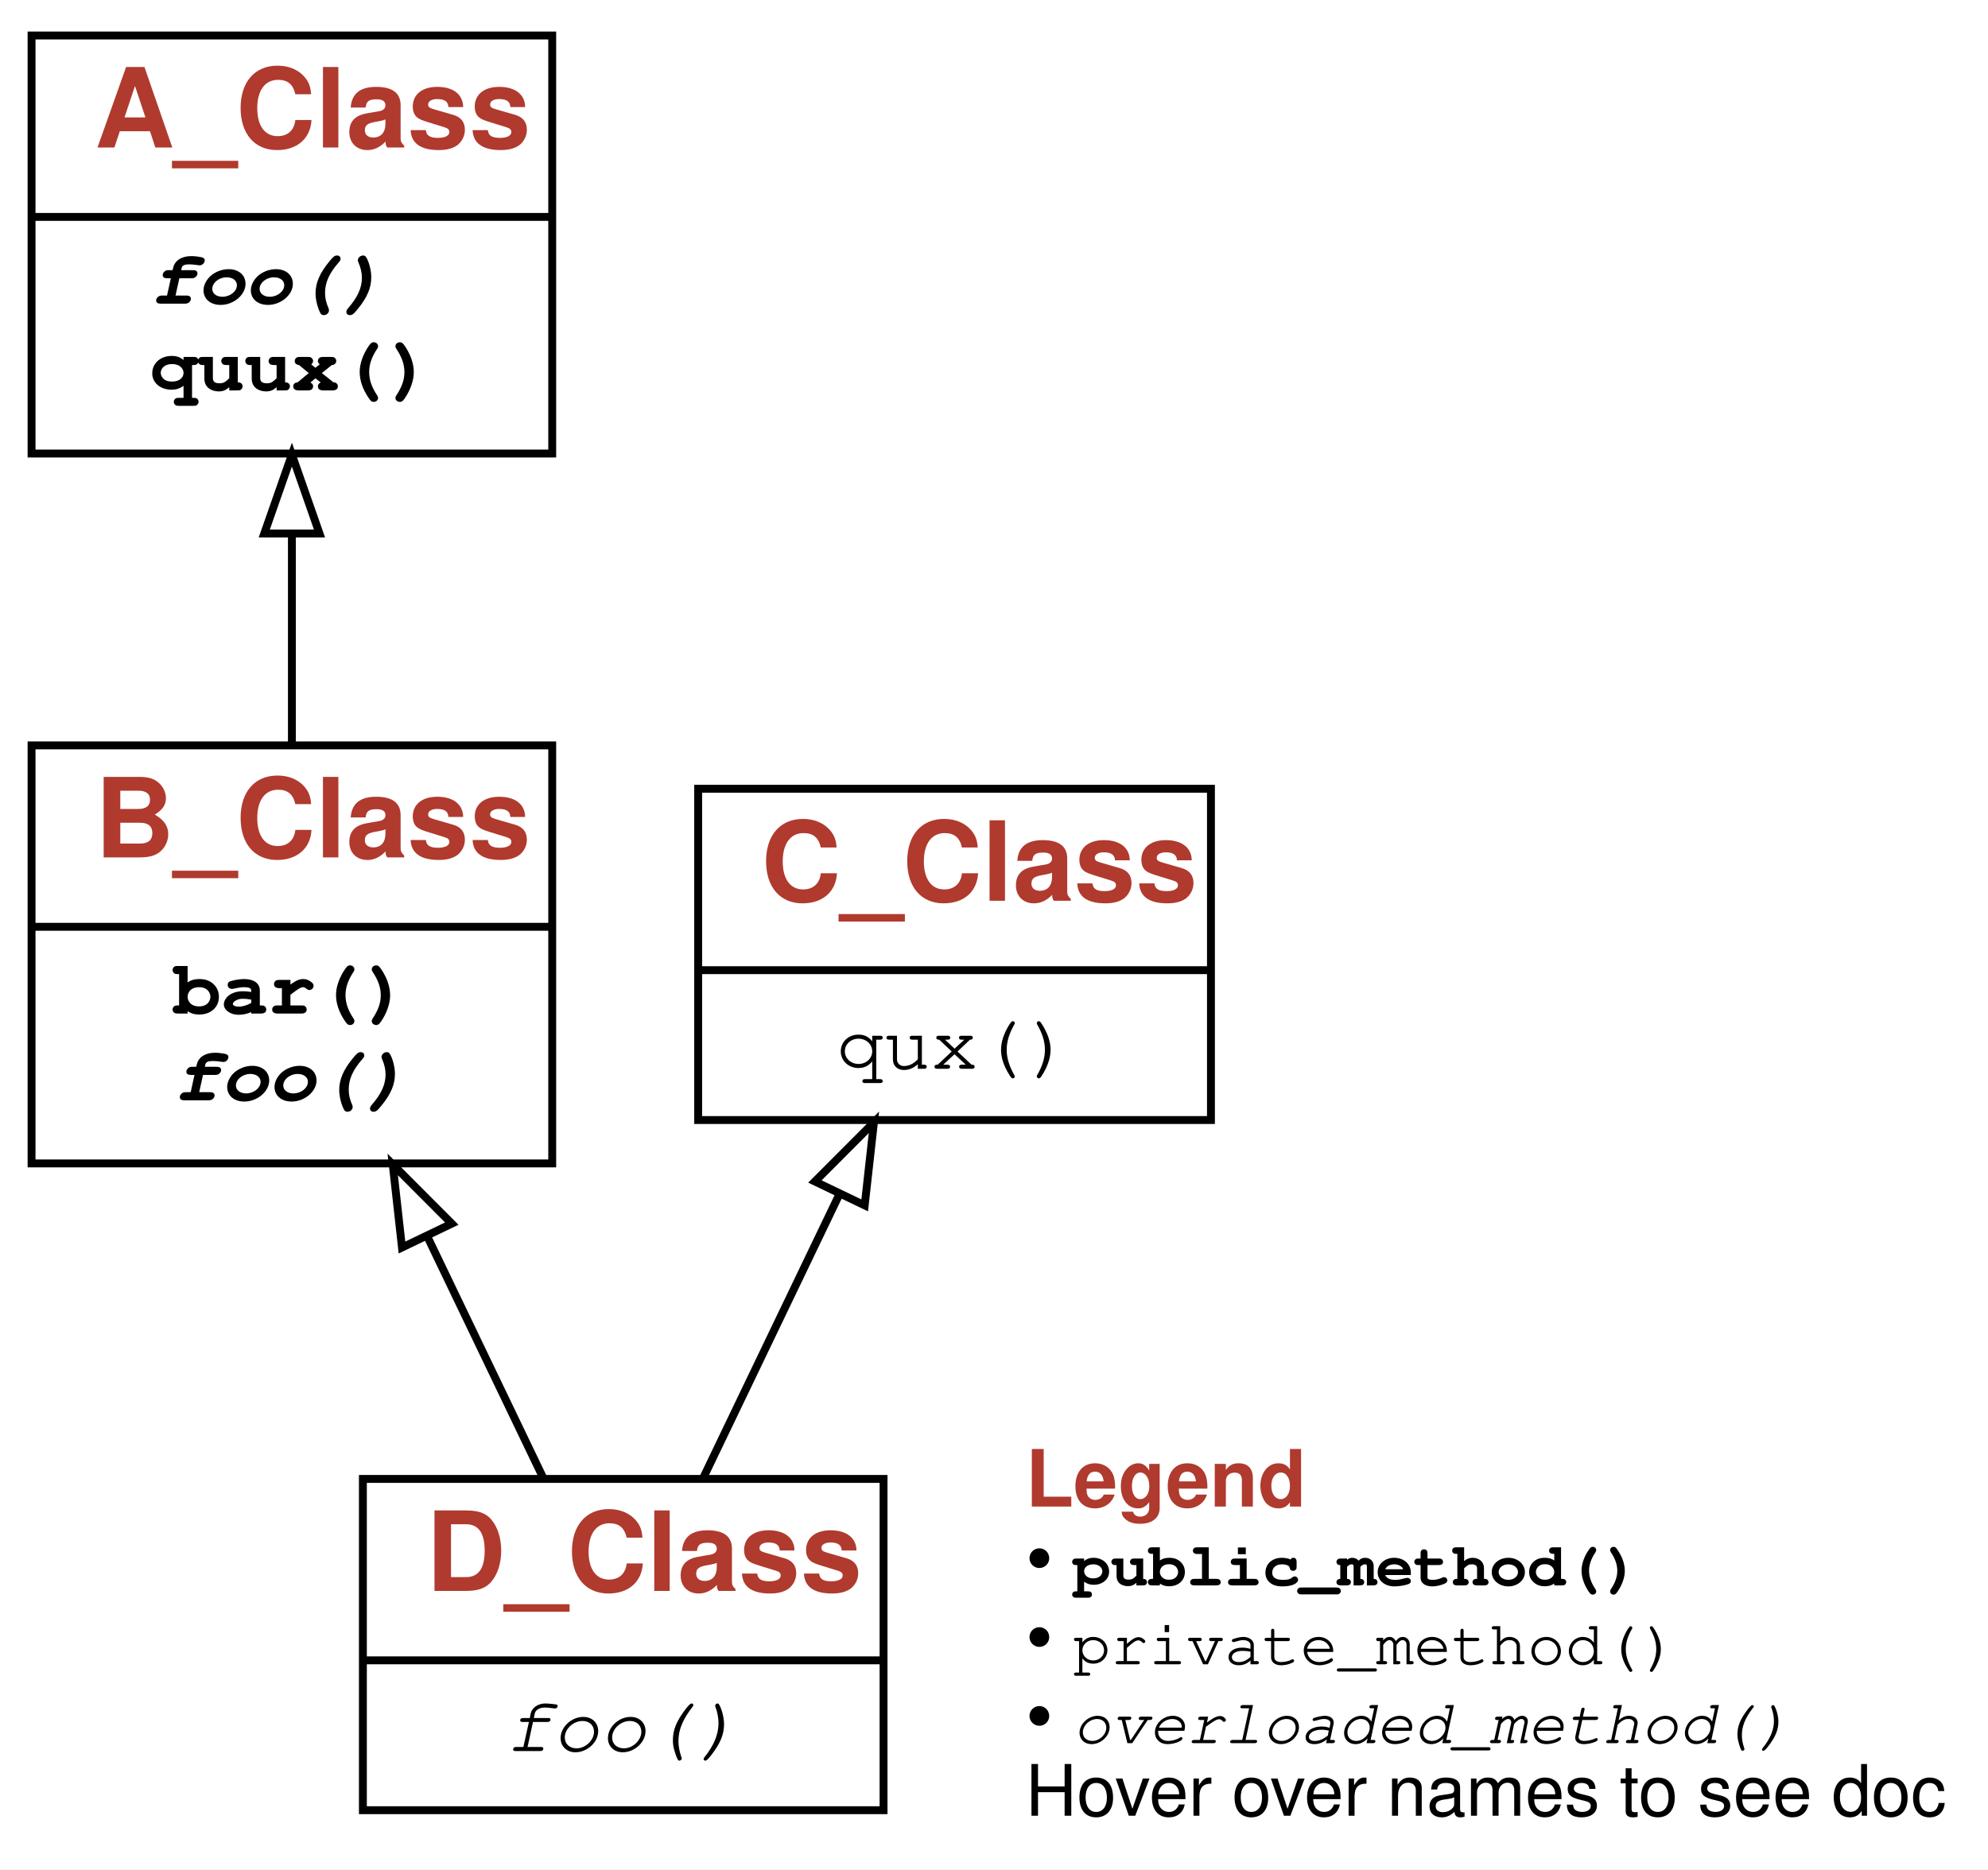
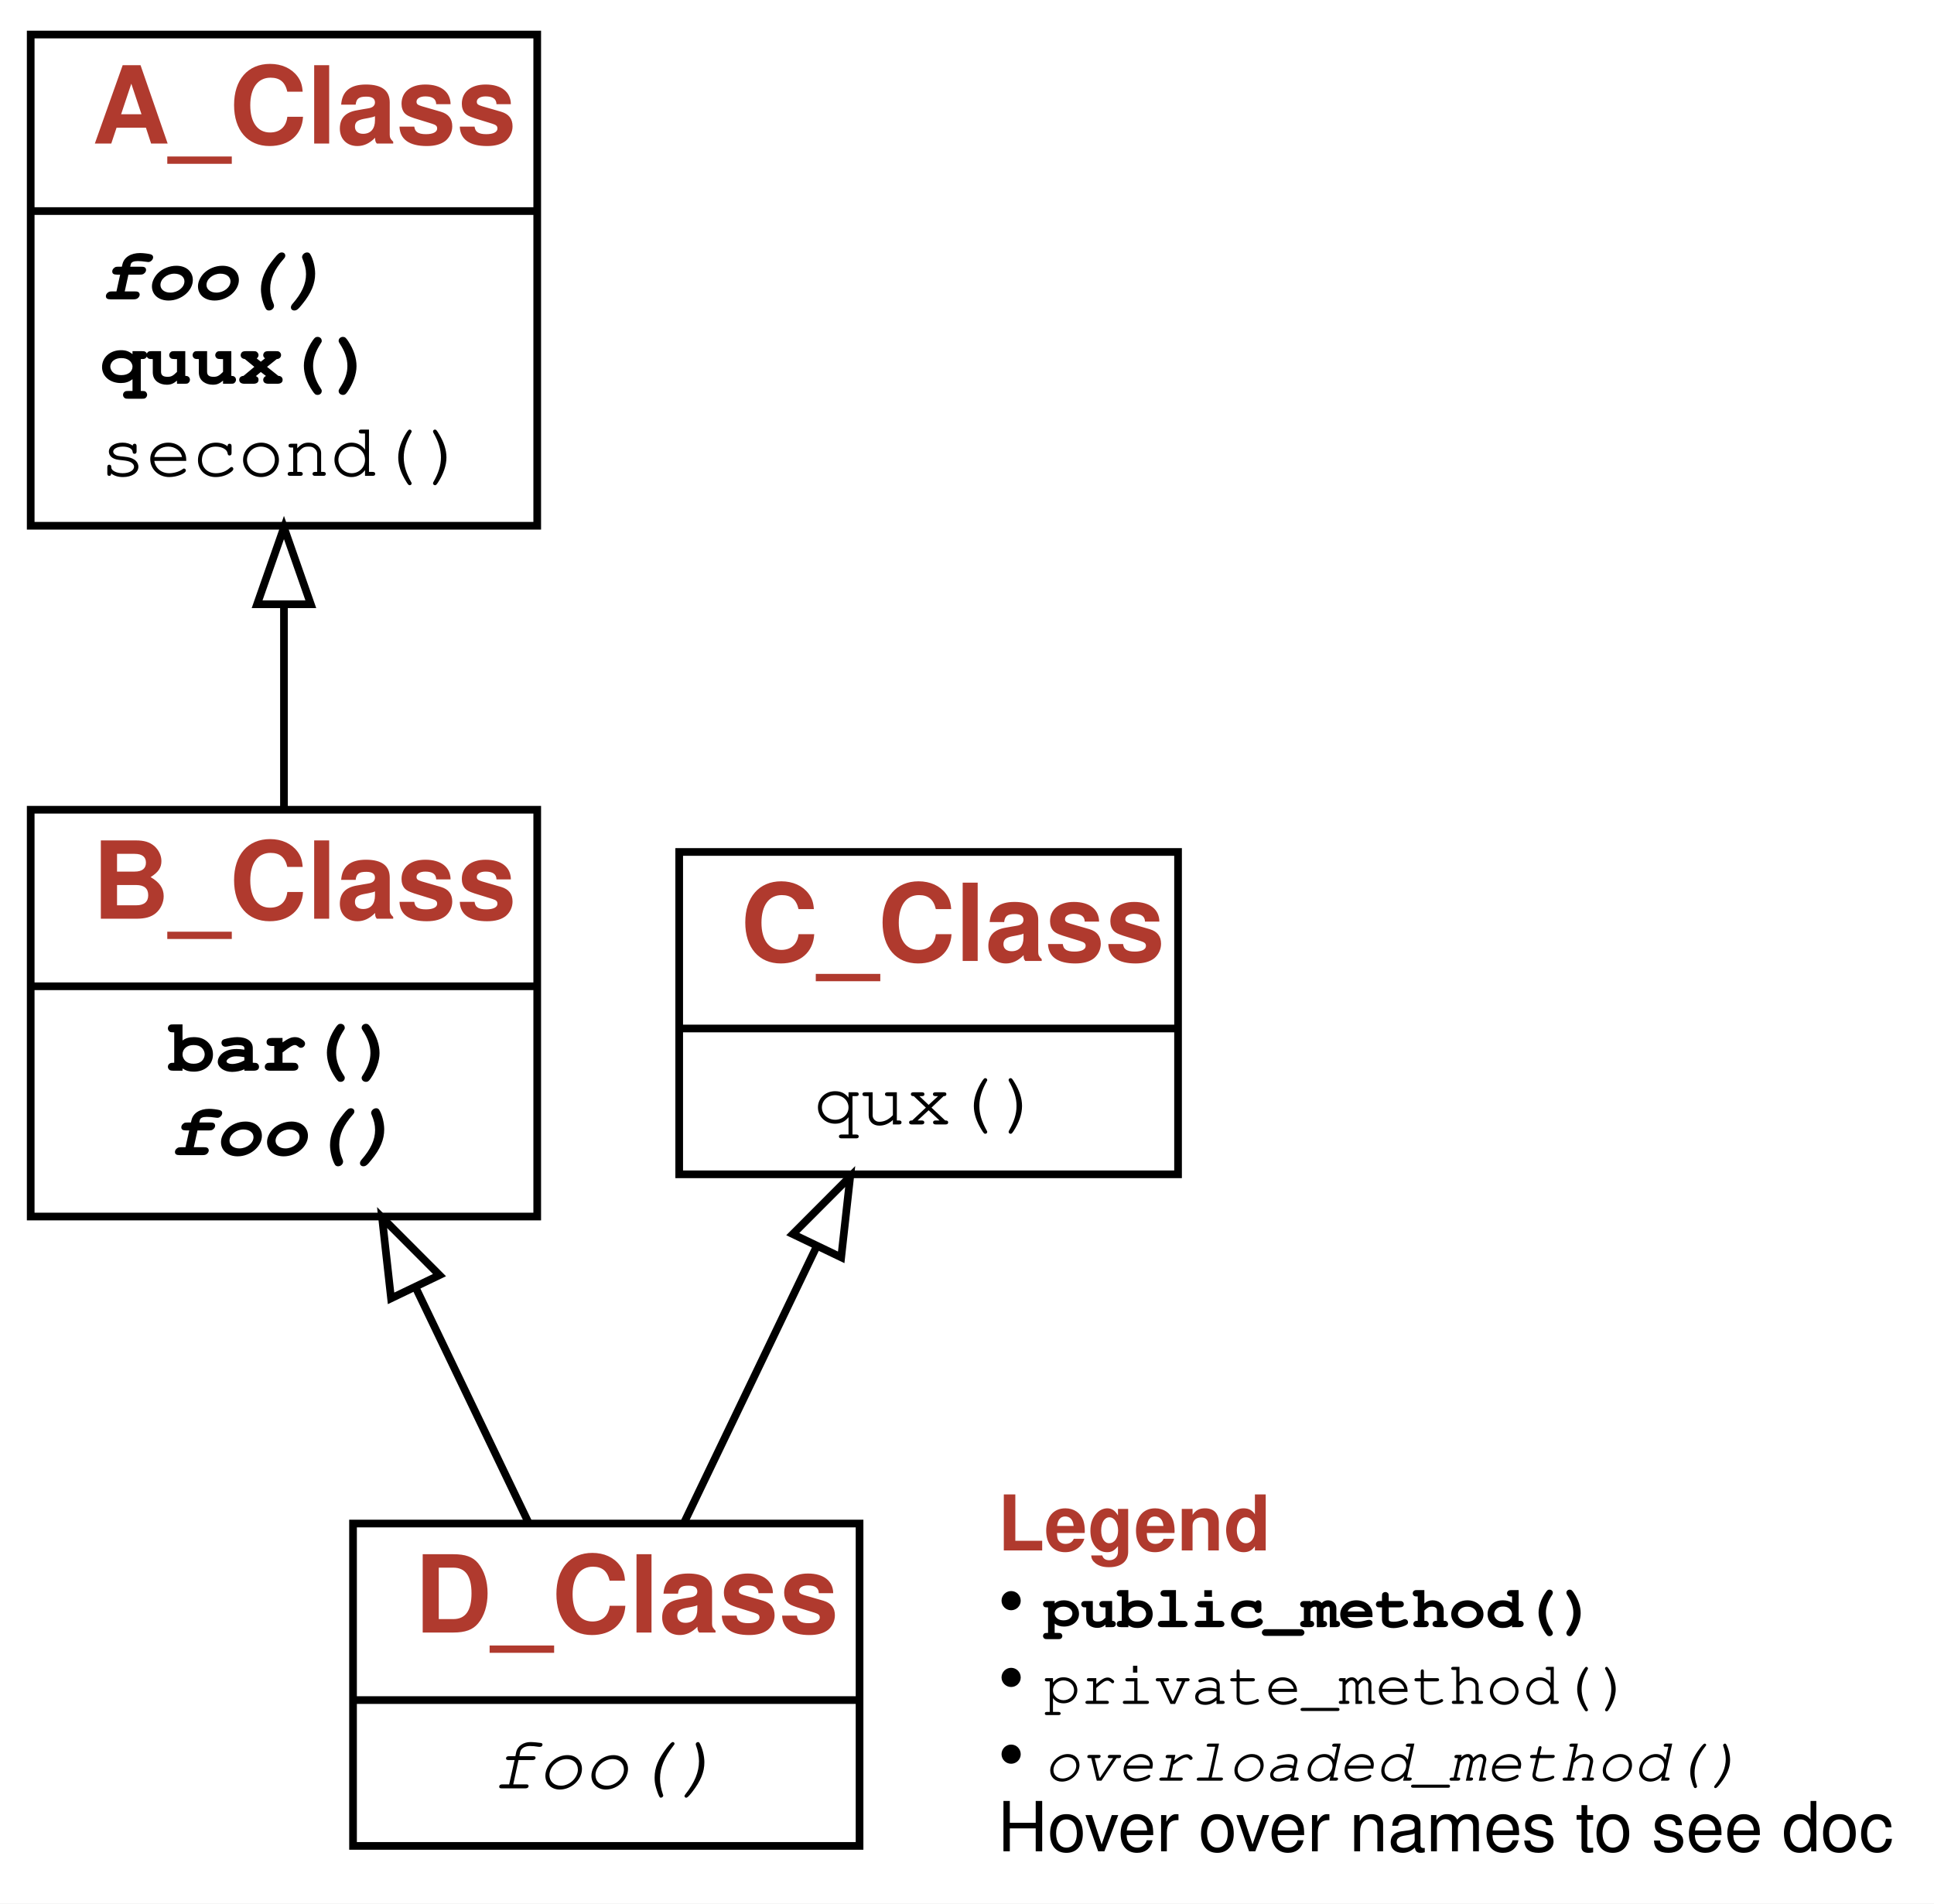
- <svg xmlns="http://www.w3.org/2000/svg" xmlns:xlink="http://www.w3.org/1999/xlink" width="252pt" height="237pt" viewBox="0.00 0.00 252.00 237.00">
-   <g id="graph0" class="graph" transform="scale(1 1) rotate(0) translate(4 233)">
+ <svg xmlns="http://www.w3.org/2000/svg" xmlns:xlink="http://www.w3.org/1999/xlink" width="252pt" height="248pt" viewBox="0.00 0.00 252.00 248.00">
+   <g id="graph0" class="graph" transform="scale(1 1) rotate(0) translate(4 244)">
    <g id="a_graph0">
      <a xlink:title="D_Class class hierarchy">
-         <polygon fill="#ffffff" stroke="transparent" points="-4,4 -4,-233 248,-233 248,4 -4,4" />
+         <polygon fill="#ffffff" stroke="transparent" points="-4,4 -4,-244 248,-244 248,4 -4,4" />
      </a>
    </g>
    <g id="node1" class="node">
      <g id="a_node1">
        <a xlink:href="#" xlink:title="class D_Class:&#10;    A subclass inheriting from multiple superclasses.&#10;    Comes with a fairly long, but meaningless documentation.">
          <polygon fill="none" stroke="#000000" points="42,-3.5 42,-45.5 108,-45.5 108,-3.5 42,-3.5" />
          <text text-anchor="start" x="50" y="-31.3" font-family="Patua One, Helvetica, sans-serif" font-weight="bold" font-size="14.00" fill="#b03a2e">D_Class</text>
          <polyline fill="none" stroke="#000000" points="42,-22.5 108,-22.5 " />
          <g id="a_node1_0">
            <a xlink:href="#" xlink:title="D_Class">
              <g id="a_node1_1">
                <a xlink:href="#" xlink:title="foo(self)">
                  <text text-anchor="start" x="60" y="-11" font-family="'Fira Mono', 'Source Code Pro', 'Courier', monospace" font-style="italic" font-size="10.00" fill="#000000">foo()</text>
                </a>
              </g>
            </a>
          </g>
        </a>
      </g>
    </g>
    <g id="node2" class="node">
      <g id="a_node2">
        <a xlink:href="#" xlink:title="class B_Class:&#10;    A subclass inheriting some methods.">
          <polygon fill="none" stroke="#000000" points="0,-85.5 0,-138.5 66,-138.5 66,-85.5 0,-85.5" />
          <text text-anchor="start" x="8" y="-124.3" font-family="Patua One, Helvetica, sans-serif" font-weight="bold" font-size="14.00" fill="#b03a2e">B_Class</text>
          <polyline fill="none" stroke="#000000" points="0,-115.5 66,-115.5 " />
          <g id="a_node2_2">
            <a xlink:href="#" xlink:title="B_Class">
              <g id="a_node2_3">
                <a xlink:href="#" xlink:title="bar(self, qux=None, bartender=42):&#10;    A qux walks into a bar.&#10;    `bartender` is an optional attribute.">
                  <text text-anchor="start" x="18" y="-104.5" font-family="'Fira Mono', 'Source Code Pro', 'Courier', monospace" font-weight="bold" font-size="10.00" fill="#000000">bar()</text>
                </a>
              </g>
              <g id="a_node2_4">
                <a xlink:href="#" xlink:title="foo(self, fight=False):&#10;    A WW2 foo fighter.">
                  <text text-anchor="start" x="18" y="-93.5" font-family="'Fira Mono', 'Source Code Pro', 'Courier', monospace" font-weight="bold" font-style="italic" font-size="10.00" fill="#000000">foo()</text>
                </a>
              </g>
            </a>
          </g>
        </a>
      </g>
    </g>
    <g id="edge1" class="edge">
      <path fill="none" stroke="#000000" d="M64.833,-45.681C60.446,-54.82 55.191,-65.768 50.227,-76.11" />
      <polygon fill="none" stroke="#000000" points="46.955,-74.839 45.783,-85.368 53.266,-77.868 46.955,-74.839" />
    </g>
    <g id="node4" class="node">
      <g id="a_node4">
-         <a xlink:href="#" xlink:title="class C_Class">
+         <a xlink:href="#" xlink:title="class C_Class:&#10;    A class injecting some method">
          <polygon fill="none" stroke="#000000" points="84.5,-91 84.5,-133 149.5,-133 149.5,-91 84.5,-91" />
          <text text-anchor="start" x="92.5" y="-118.8" font-family="Patua One, Helvetica, sans-serif" font-weight="bold" font-size="14.00" fill="#b03a2e">C_Class</text>
          <polyline fill="none" stroke="#000000" points="84.5,-110 149.5,-110 " />
          <g id="a_node4_5">
            <a xlink:href="#" xlink:title="C_Class">
              <g id="a_node4_6">
                <a xlink:href="#" xlink:title="qux(self)">
                  <text text-anchor="start" x="102" y="-97.5" font-family="'Fira Mono', 'Source Code Pro', 'Courier', monospace" font-size="10.00" fill="#000000">qux()</text>
                </a>
              </g>
            </a>
          </g>
        </a>
      </g>
    </g>
    <g id="edge3" class="edge">
      <path fill="none" stroke="#000000" d="M85.167,-45.681C90.339,-56.457 96.719,-69.748 102.405,-81.594" />
      <polygon fill="none" stroke="#000000" points="99.298,-83.21 106.781,-90.71 105.609,-80.181 99.298,-83.21" />
    </g>
    <g id="node3" class="node">
      <g id="a_node3">
        <a xlink:href="#" xlink:title="class A_Class:&#10;    A Class which does A thing right.&#10;    Comes with a longer docstring.">
-           <polygon fill="none" stroke="#000000" points="0,-175.5 0,-228.5 66,-228.5 66,-175.5 0,-175.5" />
-           <text text-anchor="start" x="8" y="-214.3" font-family="Patua One, Helvetica, sans-serif" font-weight="bold" font-size="14.00" fill="#b03a2e">A_Class</text>
-           <polyline fill="none" stroke="#000000" points="0,-205.5 66,-205.5 " />
+           <polygon fill="none" stroke="#000000" points="0,-175.5 0,-239.5 66,-239.5 66,-175.5 0,-175.5" />
+           <text text-anchor="start" x="8" y="-225.3" font-family="Patua One, Helvetica, sans-serif" font-weight="bold" font-size="14.00" fill="#b03a2e">A_Class</text>
+           <polyline fill="none" stroke="#000000" points="0,-216.5 66,-216.5 " />
          <g id="a_node3_7">
            <a xlink:href="#" xlink:title="A_Class">
              <g id="a_node3_8">
                <a xlink:href="#" xlink:title="foo(self):&#10;    The Adventures of the glorious Foo">
-                   <text text-anchor="start" x="15" y="-194.5" font-family="'Fira Mono', 'Source Code Pro', 'Courier', monospace" font-weight="bold" font-style="italic" font-size="10.00" fill="#000000">foo()</text>
+                   <text text-anchor="start" x="9" y="-205" font-family="'Fira Mono', 'Source Code Pro', 'Courier', monospace" font-weight="bold" font-style="italic" font-size="10.00" fill="#000000">foo()</text>
                </a>
              </g>
              <g id="a_node3_9">
                <a xlink:href="#" xlink:title="quux(self):&#10;    A method that is not used.">
-                   <text text-anchor="start" x="15" y="-183.5" font-family="'Fira Mono', 'Source Code Pro', 'Courier', monospace" font-weight="bold" font-size="10.00" fill="#000000">quux()</text>
+                   <text text-anchor="start" x="9" y="-194" font-family="'Fira Mono', 'Source Code Pro', 'Courier', monospace" font-weight="bold" font-size="10.00" fill="#000000">quux()</text>
+                 </a>
+               </g>
+               <g id="a_node3_10">
+                 <a xlink:href="#" xlink:title="second(self)">
+                   <text text-anchor="start" x="9" y="-182" font-family="'Fira Mono', 'Source Code Pro', 'Courier', monospace" font-size="10.00" fill="#000000">second()</text>
                </a>
              </g>
            </a>
          </g>
        </a>
      </g>
    </g>
    <g id="edge2" class="edge">
-       <path fill="none" stroke="#000000" d="M33,-138.516C33,-146.864 33,-156.239 33,-165.17" />
-       <polygon fill="none" stroke="#000000" points="29.5,-165.362 33,-175.362 36.5,-165.362 29.5,-165.362" />
+       <path fill="none" stroke="#000000" d="M33,-138.602C33,-146.863 33,-156.181 33,-165.233" />
+       <polygon fill="none" stroke="#000000" points="29.5,-165.27 33,-175.27 36.5,-165.27 29.5,-165.27" />
    </g>
    <g id="node5" class="node">
      <text text-anchor="start" x="126" y="-42" font-family="Patua One, Helvetica, sans-serif" font-weight="bold" font-size="10.00" fill="#b03a2e">Legend</text>
      <text text-anchor="start" x="126" y="-32" font-family="Patua One, Helvetica, sans-serif" font-size="10.00" fill="#000000">• </text>
      <text text-anchor="start" x="132" y="-32" font-family="'Fira Mono', 'Source Code Pro', 'Courier', monospace" font-weight="bold" font-size="8.00" fill="#000000">public_method()</text>
      <text text-anchor="start" x="126" y="-22" font-family="Patua One, Helvetica, sans-serif" font-size="10.00" fill="#000000">• </text>
      <text text-anchor="start" x="132" y="-22" font-family="'Fira Mono', 'Source Code Pro', 'Courier', monospace" font-size="8.00" fill="#000000">private_method()</text>
      <text text-anchor="start" x="126" y="-12" font-family="Patua One, Helvetica, sans-serif" font-size="10.00" fill="#000000">• </text>
      <text text-anchor="start" x="132" y="-12" font-family="'Fira Mono', 'Source Code Pro', 'Courier', monospace" font-style="italic" font-size="8.00" fill="#000000">overloaded_method()</text>
      <text text-anchor="start" x="126" y="-2.8" font-family="Helvetica,sans-Serif" font-size="9.00" fill="#000000">Hover over names to see doc</text>
    </g>
  </g>
</svg>
